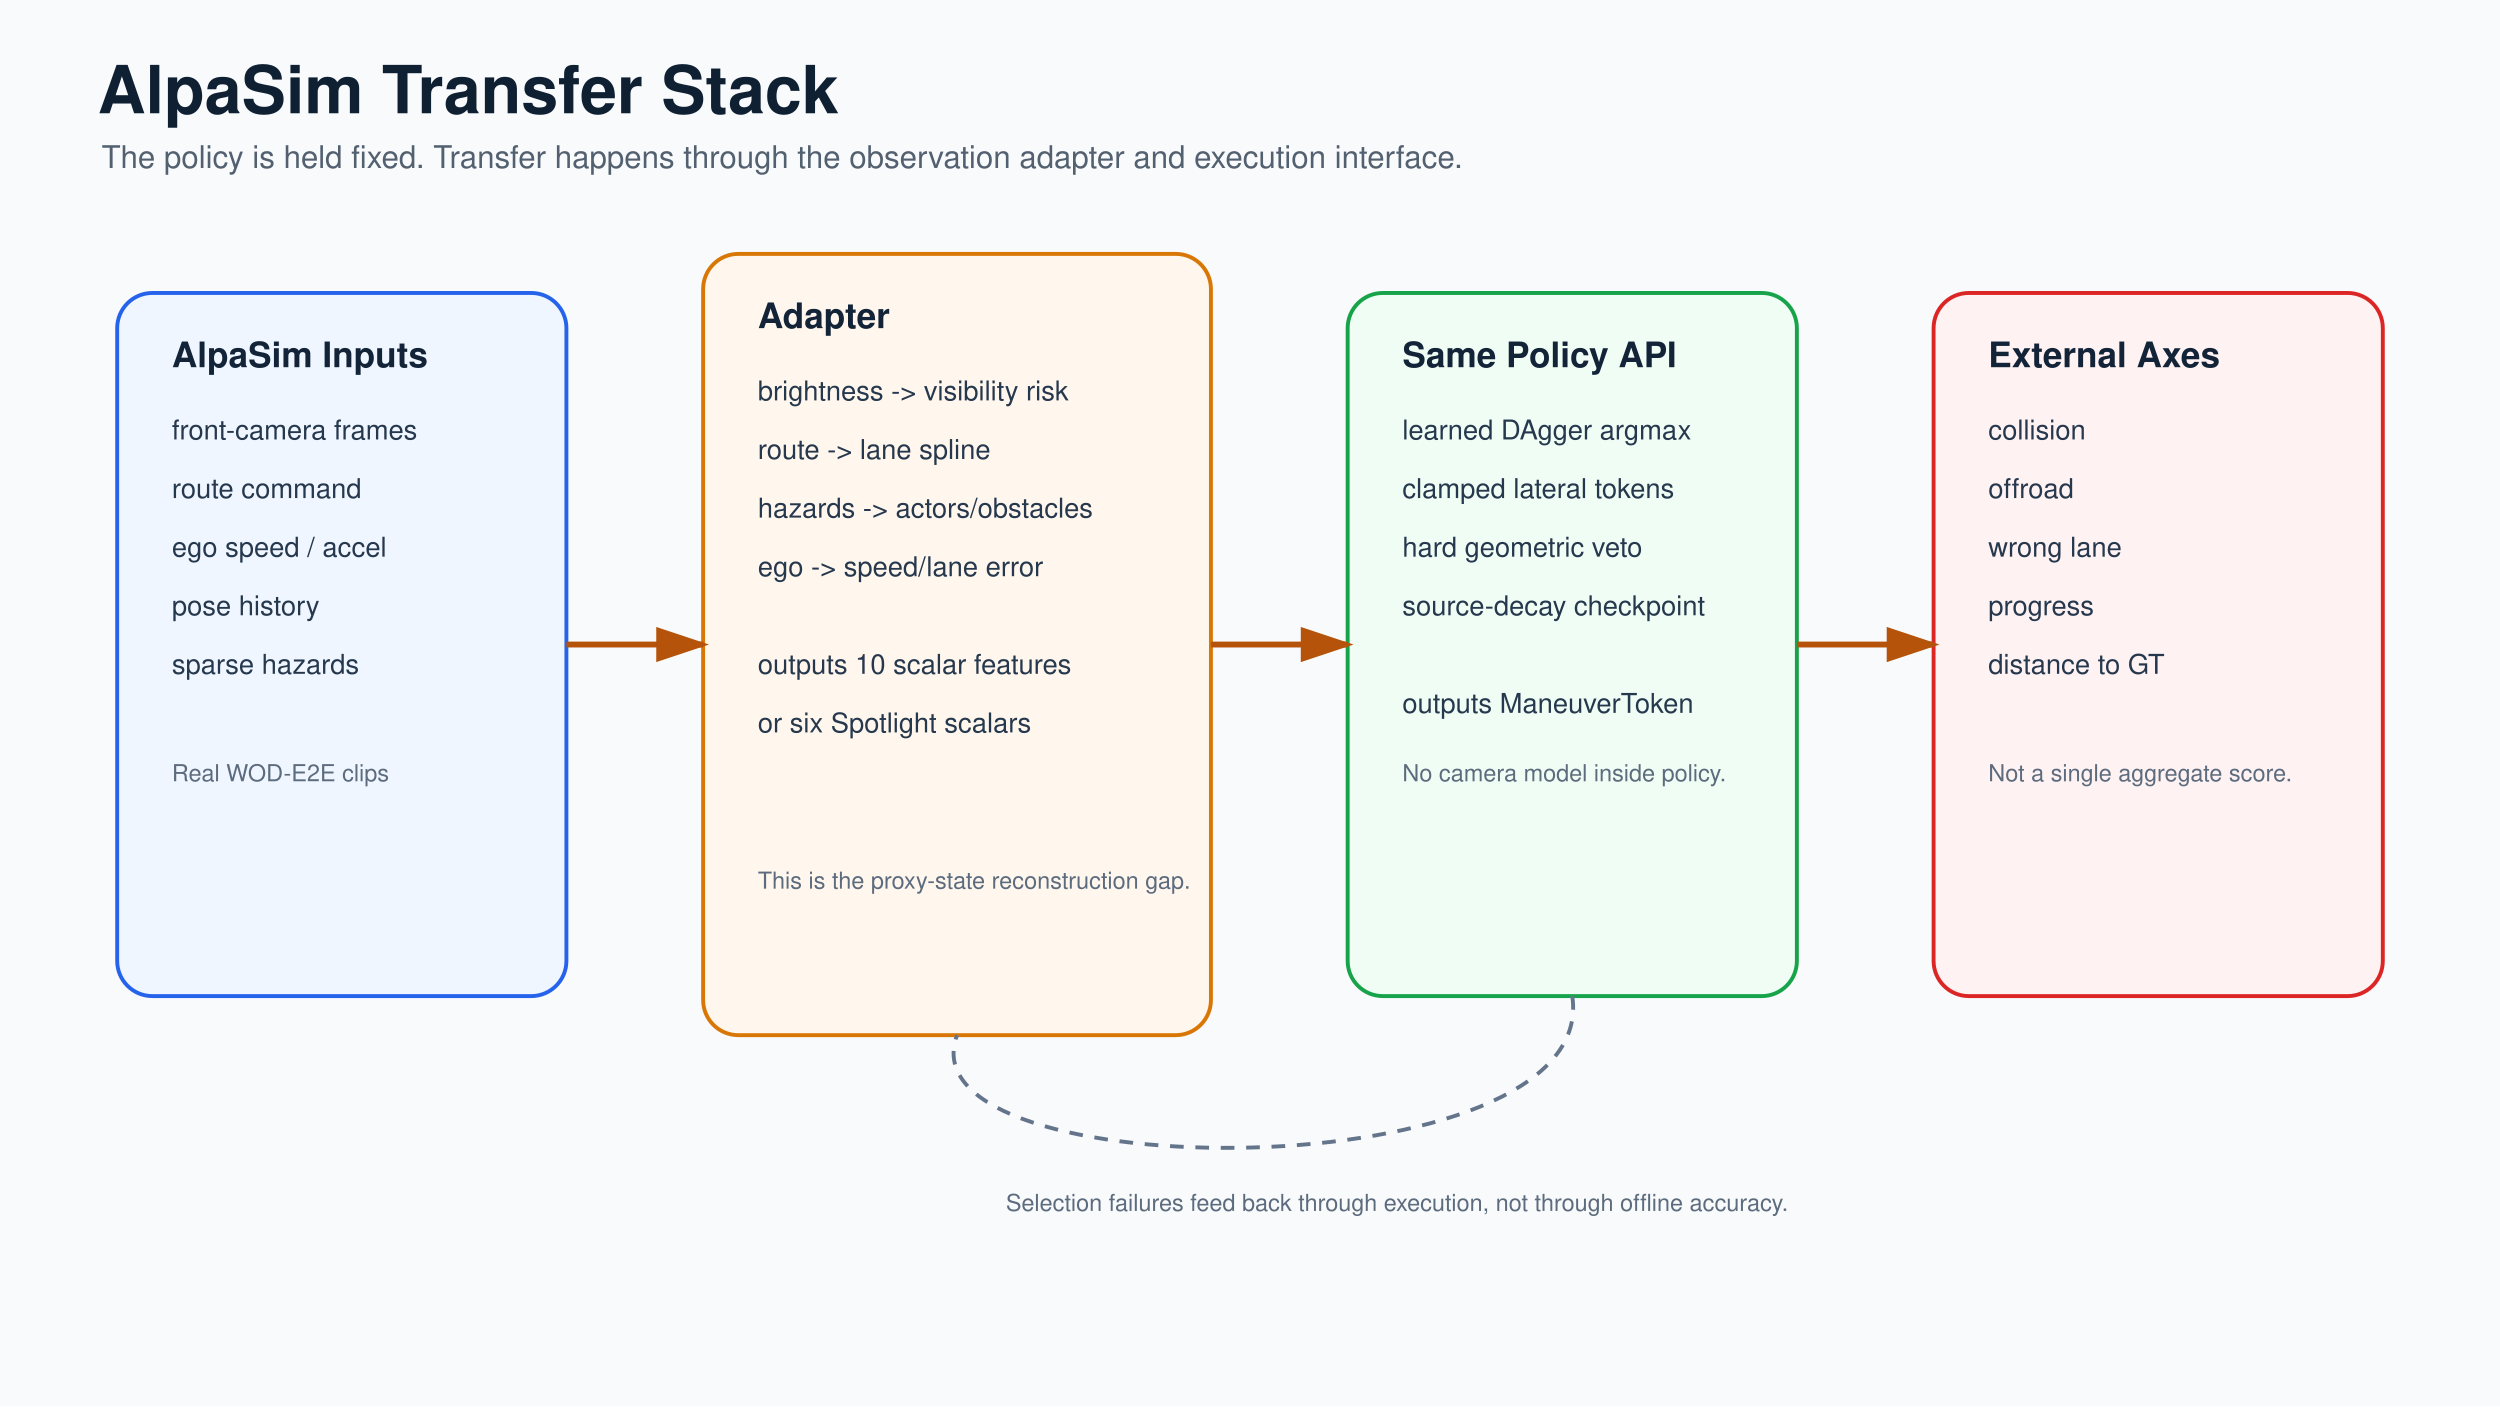
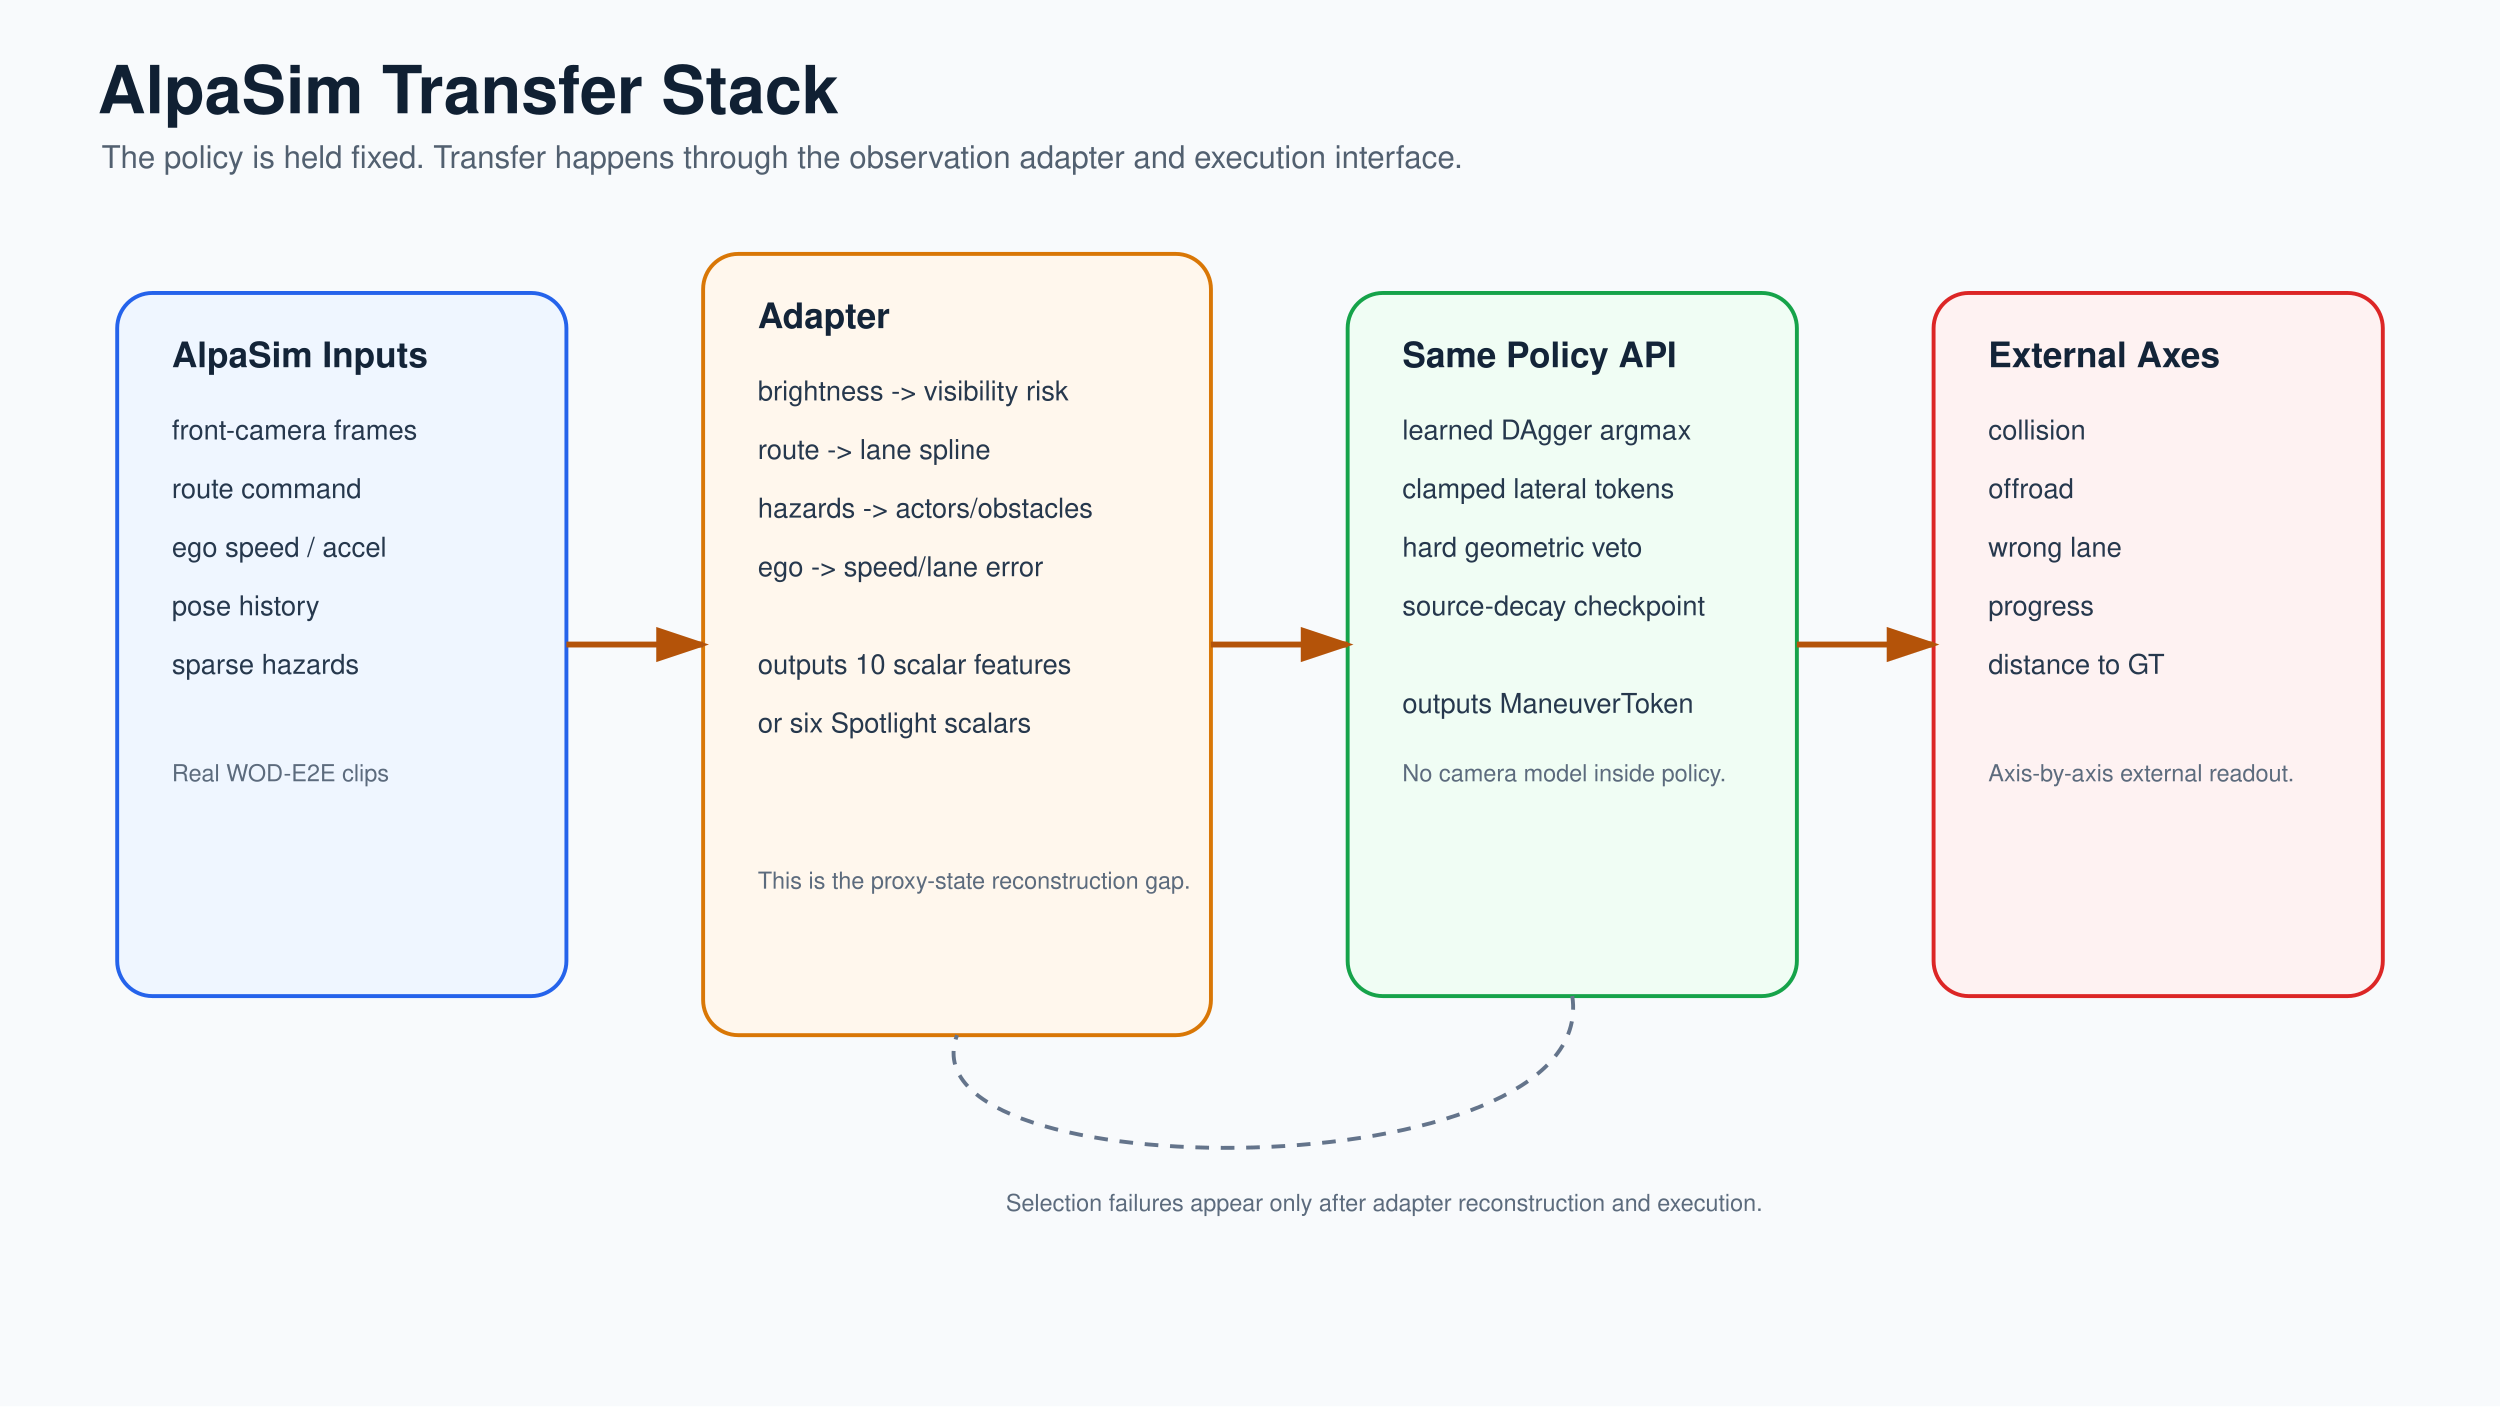
<svg xmlns="http://www.w3.org/2000/svg" width="1280" height="720" viewBox="0 0 1280 720">
  <defs>
    <marker id="arrow" markerWidth="10" markerHeight="10" refX="8" refY="3" orient="auto">
      <path d="M0,0 L0,6 L9,3 z" fill="#b45309" />
    </marker>
    <style>
      .title{font:700 34px Helvetica,Arial,sans-serif;fill:#102033}
      .sub{font:400 16px Helvetica,Arial,sans-serif;fill:#526070}
      .input{fill:#eff6ff;stroke:#2563eb;stroke-width:2}
      .adapter{fill:#fff7ed;stroke:#d97706;stroke-width:2}
      .policy{fill:#f0fdf4;stroke:#16a34a;stroke-width:2}
      .eval{fill:#fef2f2;stroke:#dc2626;stroke-width:2}
      .label{font:700 18px Helvetica,Arial,sans-serif;fill:#132438}
      .txt{font:400 14px Helvetica,Arial,sans-serif;fill:#26384d}
      .small{font:400 12px Helvetica,Arial,sans-serif;fill:#5c6b7d}
      .arrow{stroke:#b45309;stroke-width:3;fill:none;marker-end:url(#arrow)}
      .dash{stroke:#64748b;stroke-width:2;fill:none;stroke-dasharray:7 6}
    </style>
  </defs>
  <rect width="1280" height="720" fill="#f8fafc" />
  <text x="50" y="58" class="title">AlpaSim Transfer Stack</text>
  <text x="52" y="86" class="sub">The policy is held fixed. Transfer happens through the observation adapter and execution interface.</text>
  <rect x="60" y="150" width="230" height="360" rx="18" class="input" />
  <text x="88" y="188" class="label">AlpaSim Inputs</text>
  <text x="88" y="225" class="txt">front-camera frames</text>
  <text x="88" y="255" class="txt">route command</text>
  <text x="88" y="285" class="txt">ego speed / accel</text>
  <text x="88" y="315" class="txt">pose history</text>
  <text x="88" y="345" class="txt">sparse hazards</text>
  <text x="88" y="400" class="small">Real WOD-E2E clips</text>
  <rect x="360" y="130" width="260" height="400" rx="18" class="adapter" />
  <text x="388" y="168" class="label">Adapter</text>
  <text x="388" y="205" class="txt">brightness -&gt; visibility risk</text>
  <text x="388" y="235" class="txt">route -&gt; lane spline</text>
  <text x="388" y="265" class="txt">hazards -&gt; actors/obstacles</text>
  <text x="388" y="295" class="txt">ego -&gt; speed/lane error</text>
  <text x="388" y="345" class="txt">outputs 10 scalar features</text>
  <text x="388" y="375" class="txt">or six Spotlight scalars</text>
  <text x="388" y="455" class="small">This is the proxy-state reconstruction gap.</text>
  <rect x="690" y="150" width="230" height="360" rx="18" class="policy" />
  <text x="718" y="188" class="label">Same Policy API</text>
  <text x="718" y="225" class="txt">learned DAgger argmax</text>
  <text x="718" y="255" class="txt">clamped lateral tokens</text>
  <text x="718" y="285" class="txt">hard geometric veto</text>
  <text x="718" y="315" class="txt">source-decay checkpoint</text>
  <text x="718" y="365" class="txt">outputs ManeuverToken</text>
  <text x="718" y="400" class="small">No camera model inside policy.</text>
  <rect x="990" y="150" width="230" height="360" rx="18" class="eval" />
  <text x="1018" y="188" class="label">External Axes</text>
  <text x="1018" y="225" class="txt">collision</text>
  <text x="1018" y="255" class="txt">offroad</text>
  <text x="1018" y="285" class="txt">wrong lane</text>
  <text x="1018" y="315" class="txt">progress</text>
  <text x="1018" y="345" class="txt">distance to GT</text>
-   <text x="1018" y="400" class="small">Not a single aggregate score.</text>
+   <text x="1018" y="400" class="small">Axis-by-axis external readout.</text>
  <path d="M290 330 L360 330" class="arrow" />
  <path d="M620 330 L690 330" class="arrow" />
  <path d="M920 330 L990 330" class="arrow" />
  <path d="M805 510 C820 610 460 610 490 530" class="dash" />
-   <text x="515" y="620" class="small">Selection failures feed back through execution, not through offline accuracy.</text>
+   <text x="515" y="620" class="small">Selection failures appear only after adapter reconstruction and execution.</text>
</svg>
